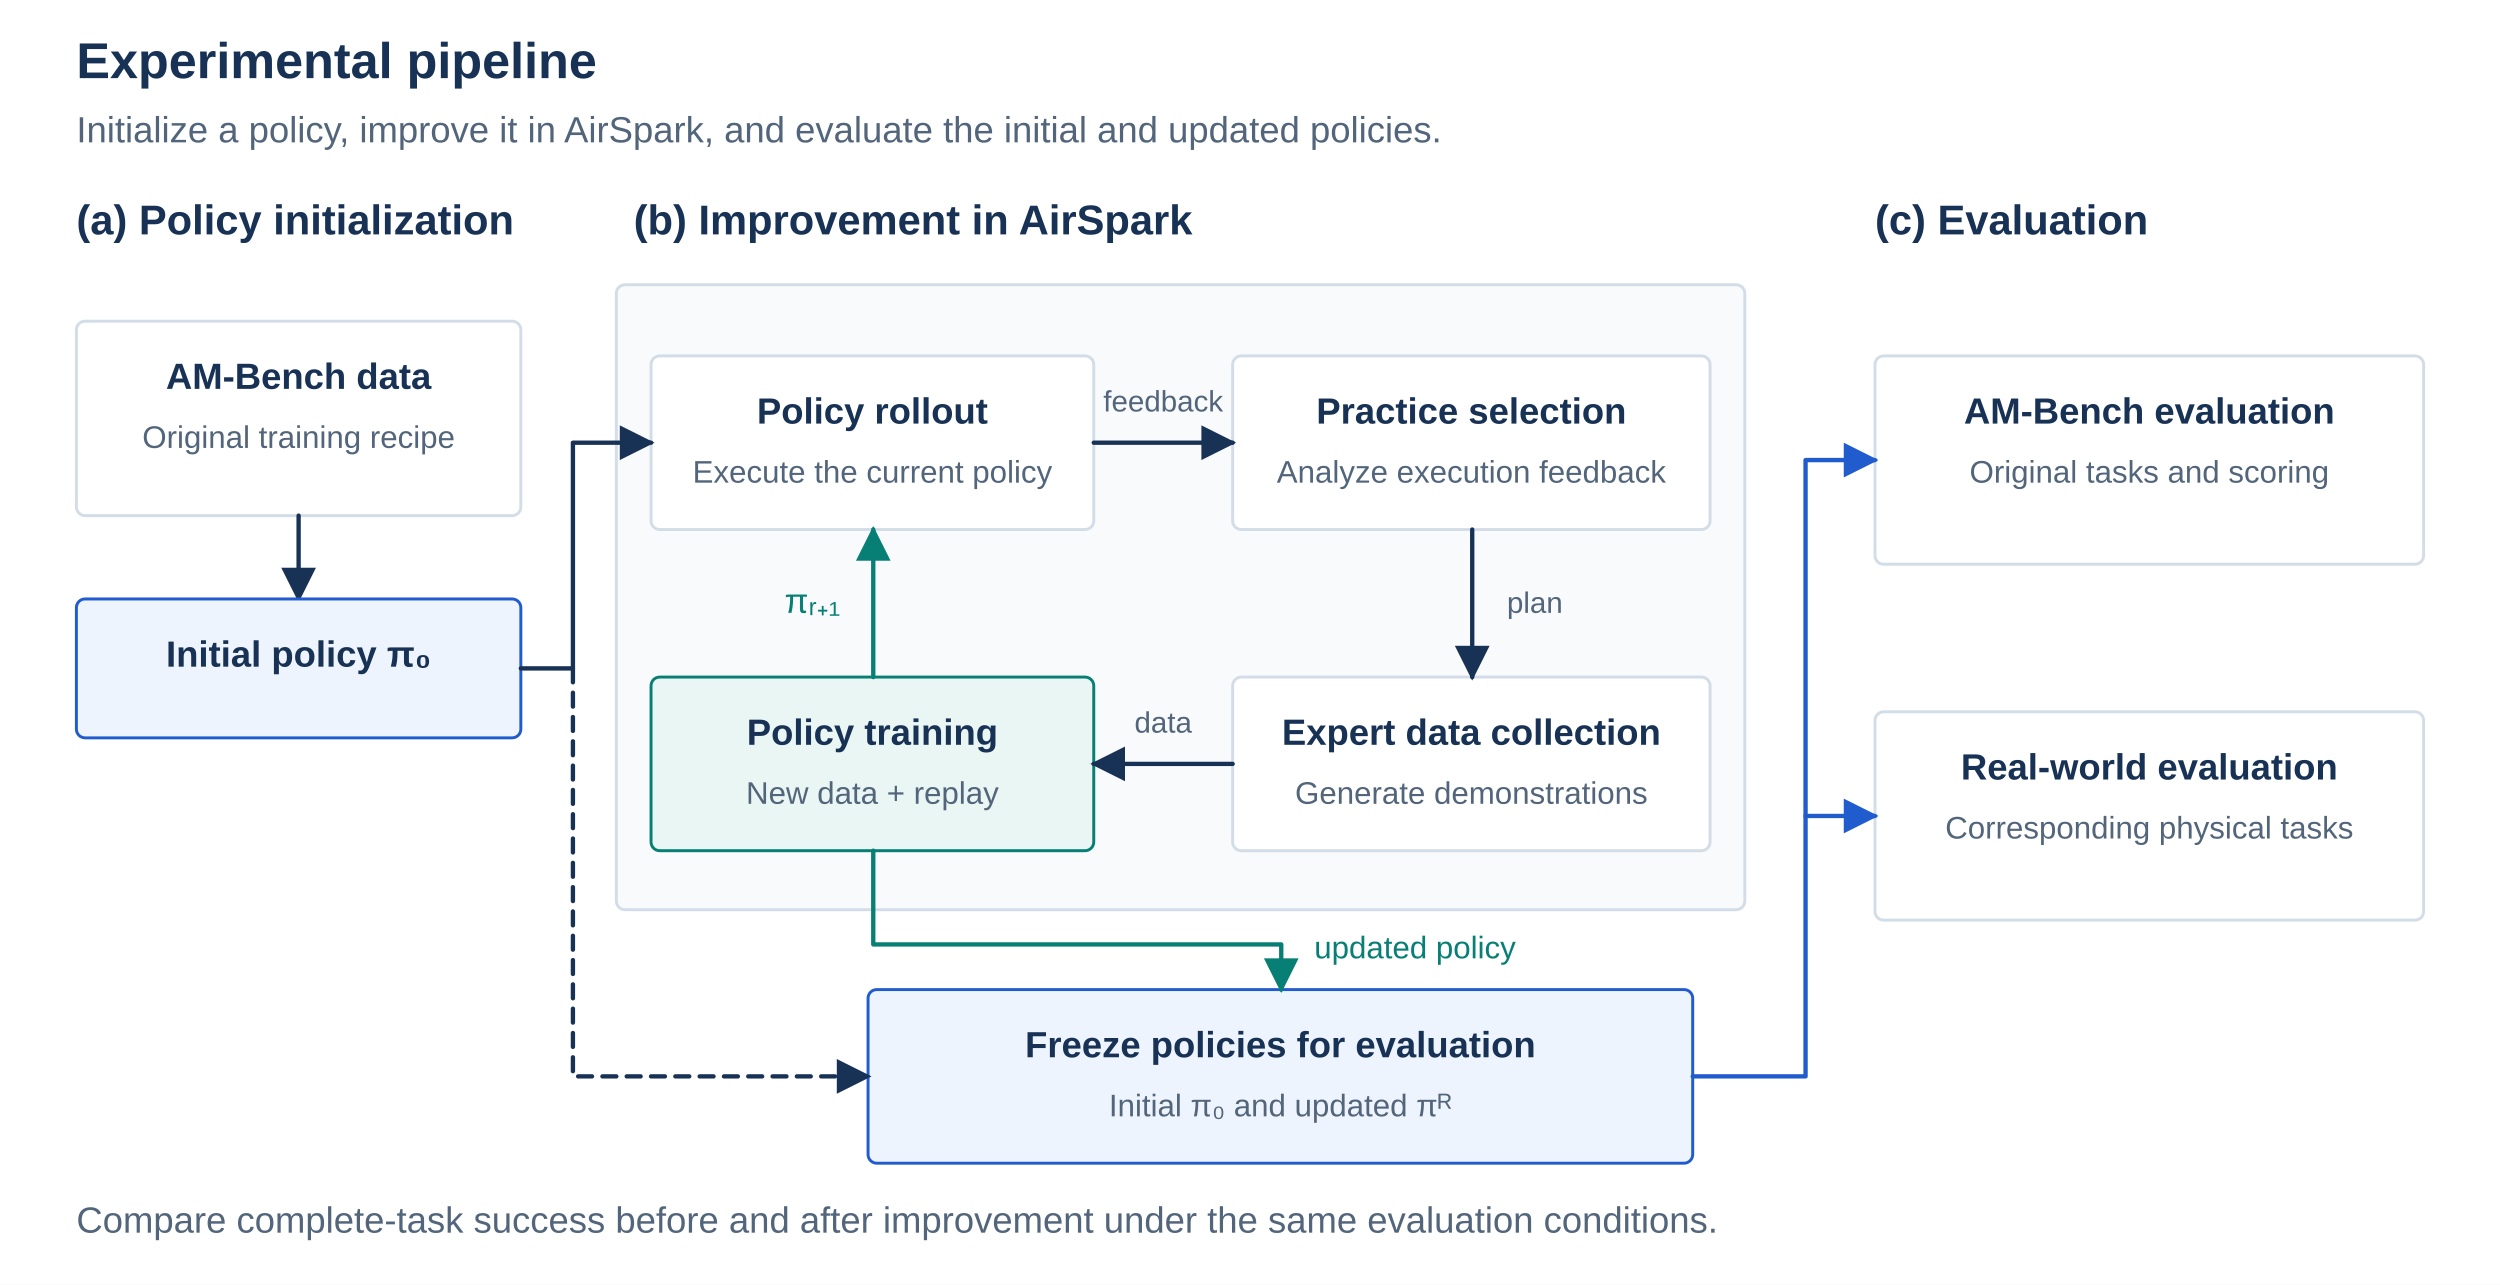
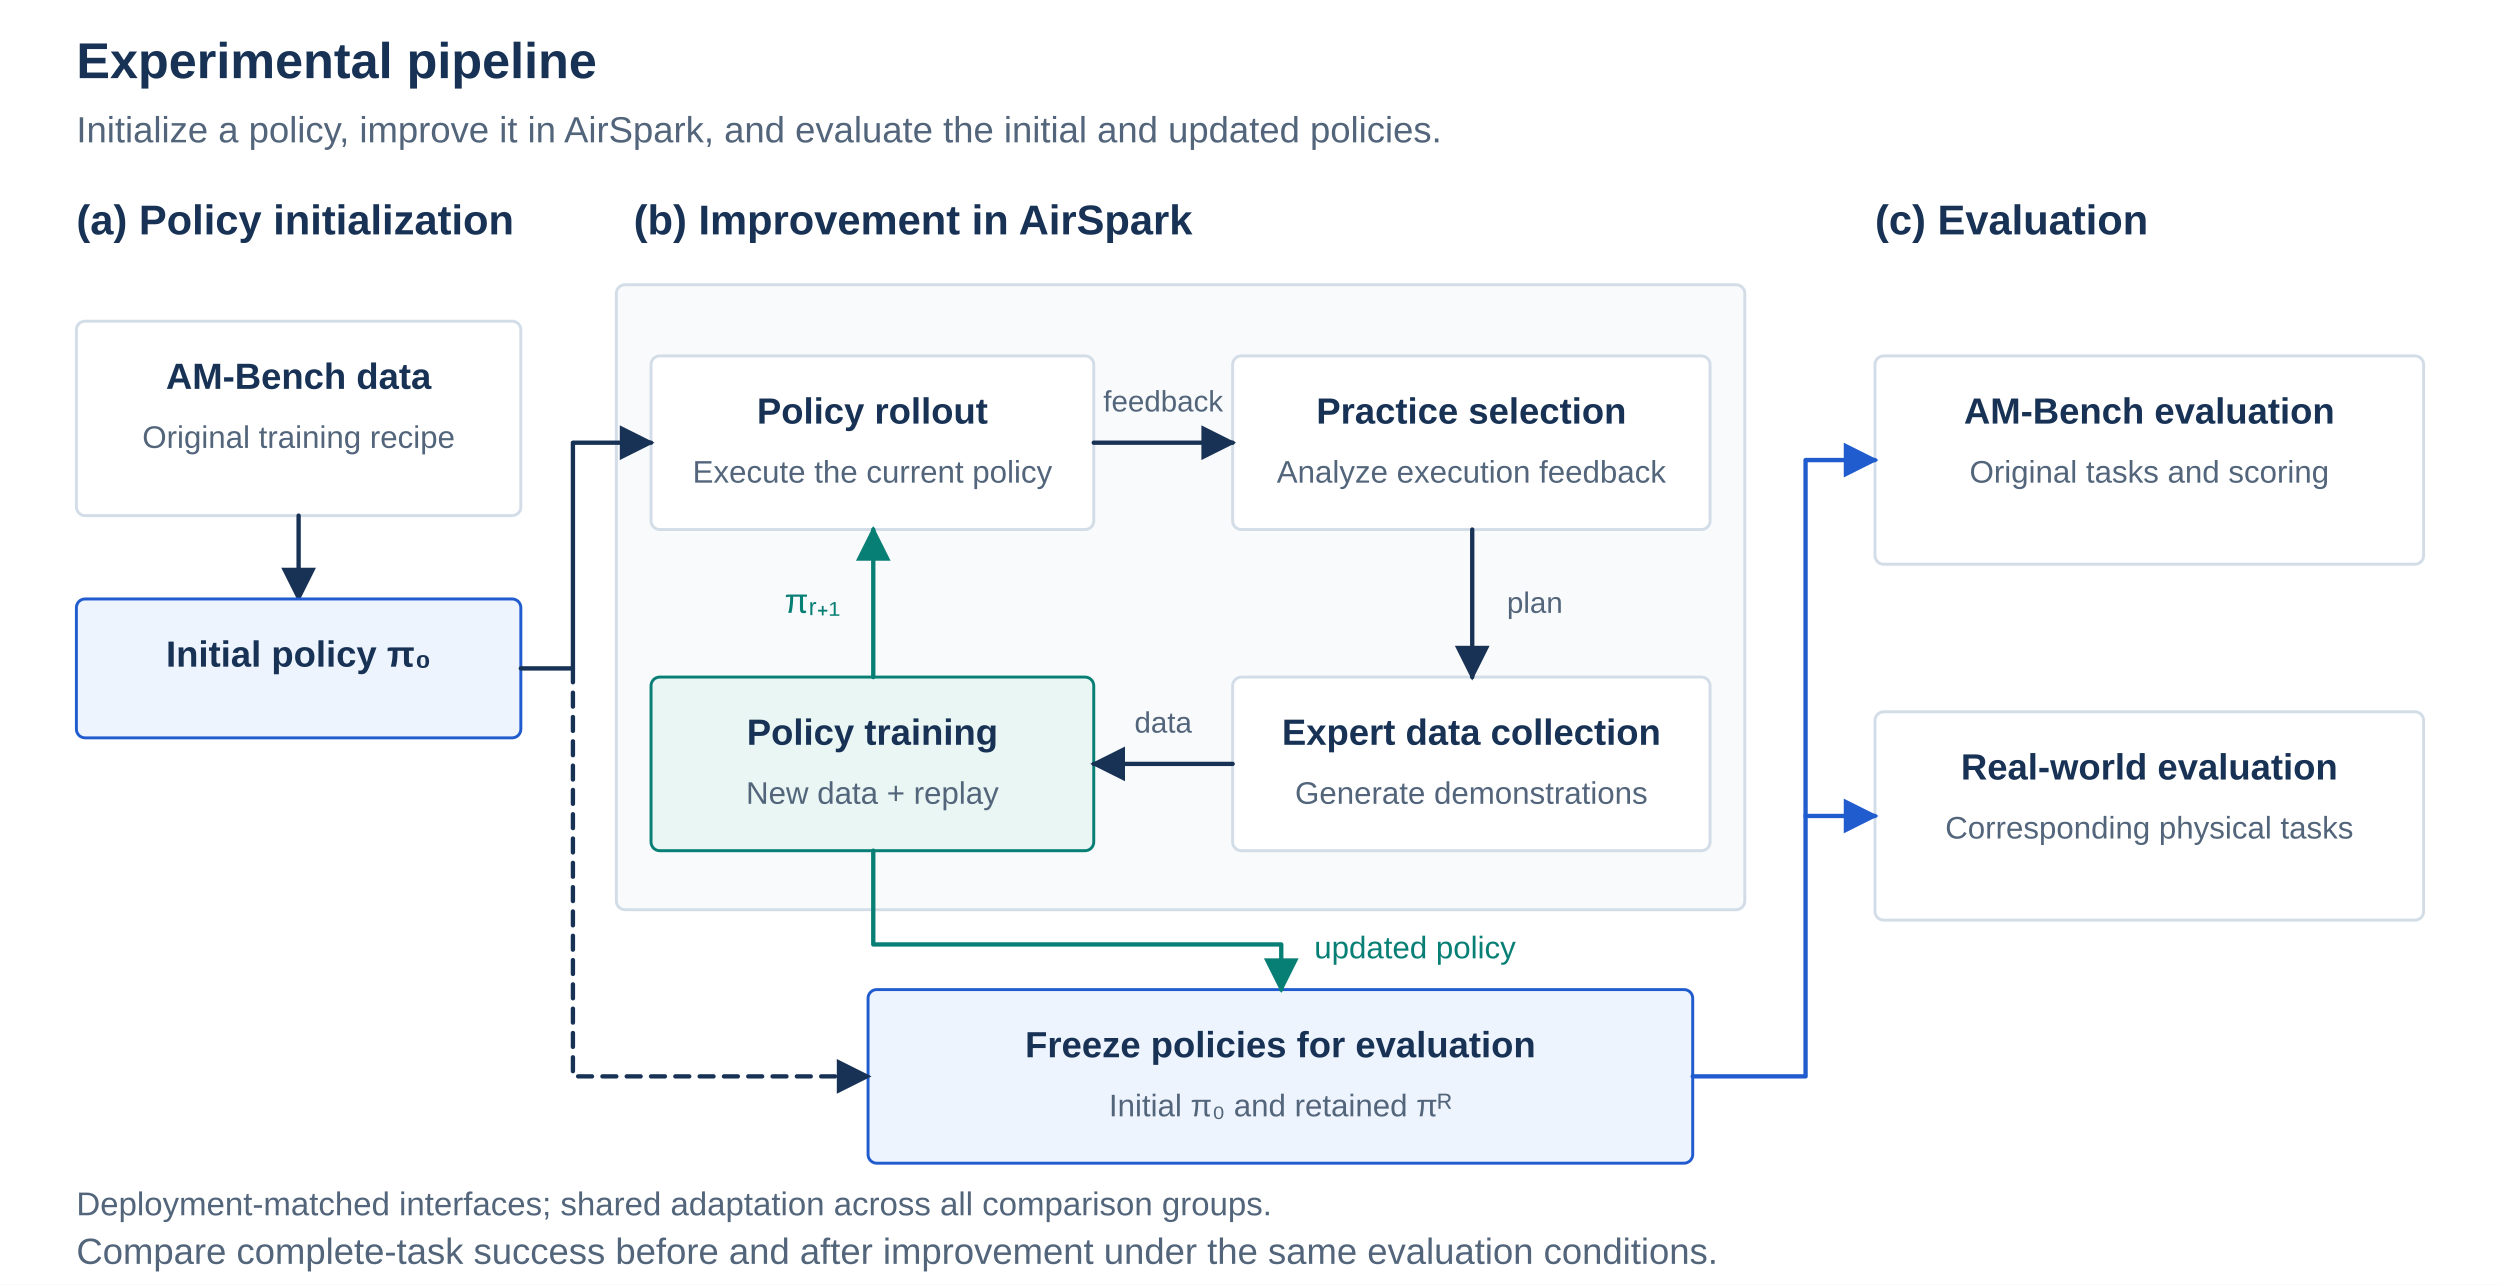
<svg xmlns="http://www.w3.org/2000/svg" width="1440" height="740" viewBox="0 0 1440 740" role="img" aria-labelledby="title desc">
  <defs>
    <marker id="arrow-ink" viewBox="0 0 10 10" refX="9" refY="5" markerWidth="8" markerHeight="8" orient="auto-start-reverse">
      <path d="M 0 0 L 10 5 L 0 10 z" fill="#183255" />
    </marker>
    <marker id="arrow-teal" viewBox="0 0 10 10" refX="9" refY="5" markerWidth="8" markerHeight="8" orient="auto-start-reverse">
      <path d="M 0 0 L 10 5 L 0 10 z" fill="#087f75" />
    </marker>
    <marker id="arrow-blue" viewBox="0 0 10 10" refX="9" refY="5" markerWidth="8" markerHeight="8" orient="auto-start-reverse">
      <path d="M 0 0 L 10 5 L 0 10 z" fill="#215cce" />
    </marker>
    <marker id="arrow-purple" viewBox="0 0 10 10" refX="9" refY="5" markerWidth="8" markerHeight="8" orient="auto-start-reverse">
      <path d="M 0 0 L 10 5 L 0 10 z" fill="#7552a5" />
    </marker>
    <marker id="arrow-amber" viewBox="0 0 10 10" refX="9" refY="5" markerWidth="8" markerHeight="8" orient="auto-start-reverse">
      <path d="M 0 0 L 10 5 L 0 10 z" fill="#94601b" />
    </marker>
  </defs>
  <g font-family="Arial, Helvetica, sans-serif">
    <rect width="1440" height="100%" fill="white" />
    <text x="44" y="45" fill="#183255" font-size="29" font-weight="700" text-anchor="start">Experimental pipeline</text>
    <text x="44" y="82" fill="#52657b" font-size="21" font-weight="400" text-anchor="start">Initialize a policy, improve it in AirSpark, and evaluate the initial and updated policies.</text>
    <text x="44" y="135" fill="#183255" font-size="24" font-weight="700" text-anchor="start">(a) Policy initialization</text>
    <text x="365" y="135" fill="#183255" font-size="24" font-weight="700" text-anchor="start">(b) Improvement in AirSpark</text>
    <text x="1080" y="135" fill="#183255" font-size="24" font-weight="700" text-anchor="start">(c) Evaluation</text>
    <rect x="44" y="185" width="256" height="112" rx="5" fill="white" stroke="#d2dde8" stroke-width="1.7" />
    <text x="172.0" y="224" fill="#183255" font-size="21" font-weight="600" text-anchor="middle">AM-Bench data</text>
    <text x="172.0" y="258" fill="#52657b" font-size="18" font-weight="400" text-anchor="middle">Original training recipe</text>
    <path d="M172 297 V345" fill="none" stroke="#183255" stroke-width="2.5" stroke-linejoin="round" stroke-linecap="round" marker-end="url(#arrow-ink)" />
    <rect x="44" y="345" width="256" height="80" rx="5" fill="#eef4fd" stroke="#215cce" stroke-width="1.7" />
    <text x="172.0" y="384" fill="#183255" font-size="21" font-weight="600" text-anchor="middle">Initial policy π₀</text>
    <rect x="355" y="164" width="650" height="360" rx="5" fill="#f9fafb" stroke="#d2dde8" stroke-width="1.7" />
    <rect x="375" y="205" width="255" height="100" rx="5" fill="white" stroke="#d2dde8" stroke-width="1.7" />
    <text x="502.5" y="244" fill="#183255" font-size="21" font-weight="600" text-anchor="middle">Policy rollout</text>
    <text x="502.5" y="278" fill="#52657b" font-size="18" font-weight="400" text-anchor="middle">Execute the current policy</text>
    <rect x="710" y="205" width="275" height="100" rx="5" fill="white" stroke="#d2dde8" stroke-width="1.7" />
    <text x="847.5" y="244" fill="#183255" font-size="21" font-weight="600" text-anchor="middle">Practice selection</text>
    <text x="847.5" y="278" fill="#52657b" font-size="18" font-weight="400" text-anchor="middle">Analyze execution feedback</text>
    <rect x="710" y="390" width="275" height="100" rx="5" fill="white" stroke="#d2dde8" stroke-width="1.7" />
    <text x="847.5" y="429" fill="#183255" font-size="21" font-weight="600" text-anchor="middle">Expert data collection</text>
    <text x="847.5" y="463" fill="#52657b" font-size="18" font-weight="400" text-anchor="middle">Generate demonstrations</text>
    <rect x="375" y="390" width="255" height="100" rx="5" fill="#eaf6f3" stroke="#087f75" stroke-width="1.7" />
    <text x="502.5" y="429" fill="#183255" font-size="21" font-weight="600" text-anchor="middle">Policy training</text>
    <text x="502.5" y="463" fill="#52657b" font-size="18" font-weight="400" text-anchor="middle">New data + replay</text>
    <path d="M300 385 H330 V255 H375" fill="none" stroke="#183255" stroke-width="2.5" stroke-linejoin="round" stroke-linecap="round" marker-end="url(#arrow-ink)" />
    <path d="M630 255 H710" fill="none" stroke="#183255" stroke-width="2.5" stroke-linejoin="round" stroke-linecap="round" marker-end="url(#arrow-ink)" />
    <text x="670" y="237" fill="#52657b" font-size="17" font-weight="400" text-anchor="middle">feedback</text>
    <path d="M848 305 V390" fill="none" stroke="#183255" stroke-width="2.5" stroke-linejoin="round" stroke-linecap="round" marker-end="url(#arrow-ink)" />
    <text x="868" y="353" fill="#52657b" font-size="17" font-weight="400" text-anchor="start">plan</text>
    <path d="M710 440 H630" fill="none" stroke="#183255" stroke-width="2.5" stroke-linejoin="round" stroke-linecap="round" marker-end="url(#arrow-ink)" />
    <text x="670" y="422" fill="#52657b" font-size="17" font-weight="400" text-anchor="middle">data</text>
    <path d="M503 390 V305" fill="none" stroke="#087f75" stroke-width="2.5" stroke-linejoin="round" stroke-linecap="round" marker-end="url(#arrow-teal)" />
    <text x="484" y="353" fill="#087f75" font-size="20" font-weight="400" text-anchor="end">πᵣ₊₁</text>
    <rect x="500" y="570" width="475" height="100" rx="5" fill="#eef4fd" stroke="#215cce" stroke-width="1.7" />
    <text x="737.5" y="609" fill="#183255" font-size="21" font-weight="600" text-anchor="middle">Freeze policies for evaluation</text>
-     <text x="737.5" y="643" fill="#52657b" font-size="18" font-weight="400" text-anchor="middle">Initial π₀ and updated πᴿ</text>
+     <text x="737.5" y="643" fill="#52657b" font-size="18" font-weight="400" text-anchor="middle">Initial π₀ and retained πᴿ</text>
    <path d="M330 385 V620 H500" fill="none" stroke="#183255" stroke-width="2.5" stroke-linejoin="round" stroke-linecap="round" marker-end="url(#arrow-ink)" stroke-dasharray="8 6" />
    <path d="M503 490 V544 H738 V570" fill="none" stroke="#087f75" stroke-width="2.5" stroke-linejoin="round" stroke-linecap="round" marker-end="url(#arrow-teal)" />
    <text x="757" y="552" fill="#087f75" font-size="18" font-weight="400" text-anchor="start">updated policy</text>
    <rect x="1080" y="205" width="316" height="120" rx="5" fill="white" stroke="#d2dde8" stroke-width="1.7" />
    <text x="1238.0" y="244" fill="#183255" font-size="21" font-weight="600" text-anchor="middle">AM-Bench evaluation</text>
    <text x="1238.0" y="278" fill="#52657b" font-size="18" font-weight="400" text-anchor="middle">Original tasks and scoring</text>
    <rect x="1080" y="410" width="316" height="120" rx="5" fill="white" stroke="#d2dde8" stroke-width="1.7" />
    <text x="1238.0" y="449" fill="#183255" font-size="21" font-weight="600" text-anchor="middle">Real-world evaluation</text>
    <text x="1238.0" y="483" fill="#52657b" font-size="18" font-weight="400" text-anchor="middle">Corresponding physical tasks</text>
    <path d="M975 620 H1040 V265 H1080" fill="none" stroke="#215cce" stroke-width="2.5" stroke-linejoin="round" stroke-linecap="round" marker-end="url(#arrow-blue)" />
    <path d="M1040 470 H1080" fill="none" stroke="#215cce" stroke-width="2.5" stroke-linejoin="round" stroke-linecap="round" marker-end="url(#arrow-blue)" />
-     <text x="44" y="710" fill="#52657b" font-size="21" font-weight="400" text-anchor="start">Compare complete-task success before and after improvement under the same evaluation conditions.</text>
+     <text x="44" y="700" fill="#52657b" font-size="19" font-weight="400" text-anchor="start">Deployment-matched interfaces; shared adaptation across all comparison groups.</text>
+     <text x="44" y="728" fill="#52657b" font-size="21" font-weight="400" text-anchor="start">Compare complete-task success before and after improvement under the same evaluation conditions.</text>
  </g>
</svg>
